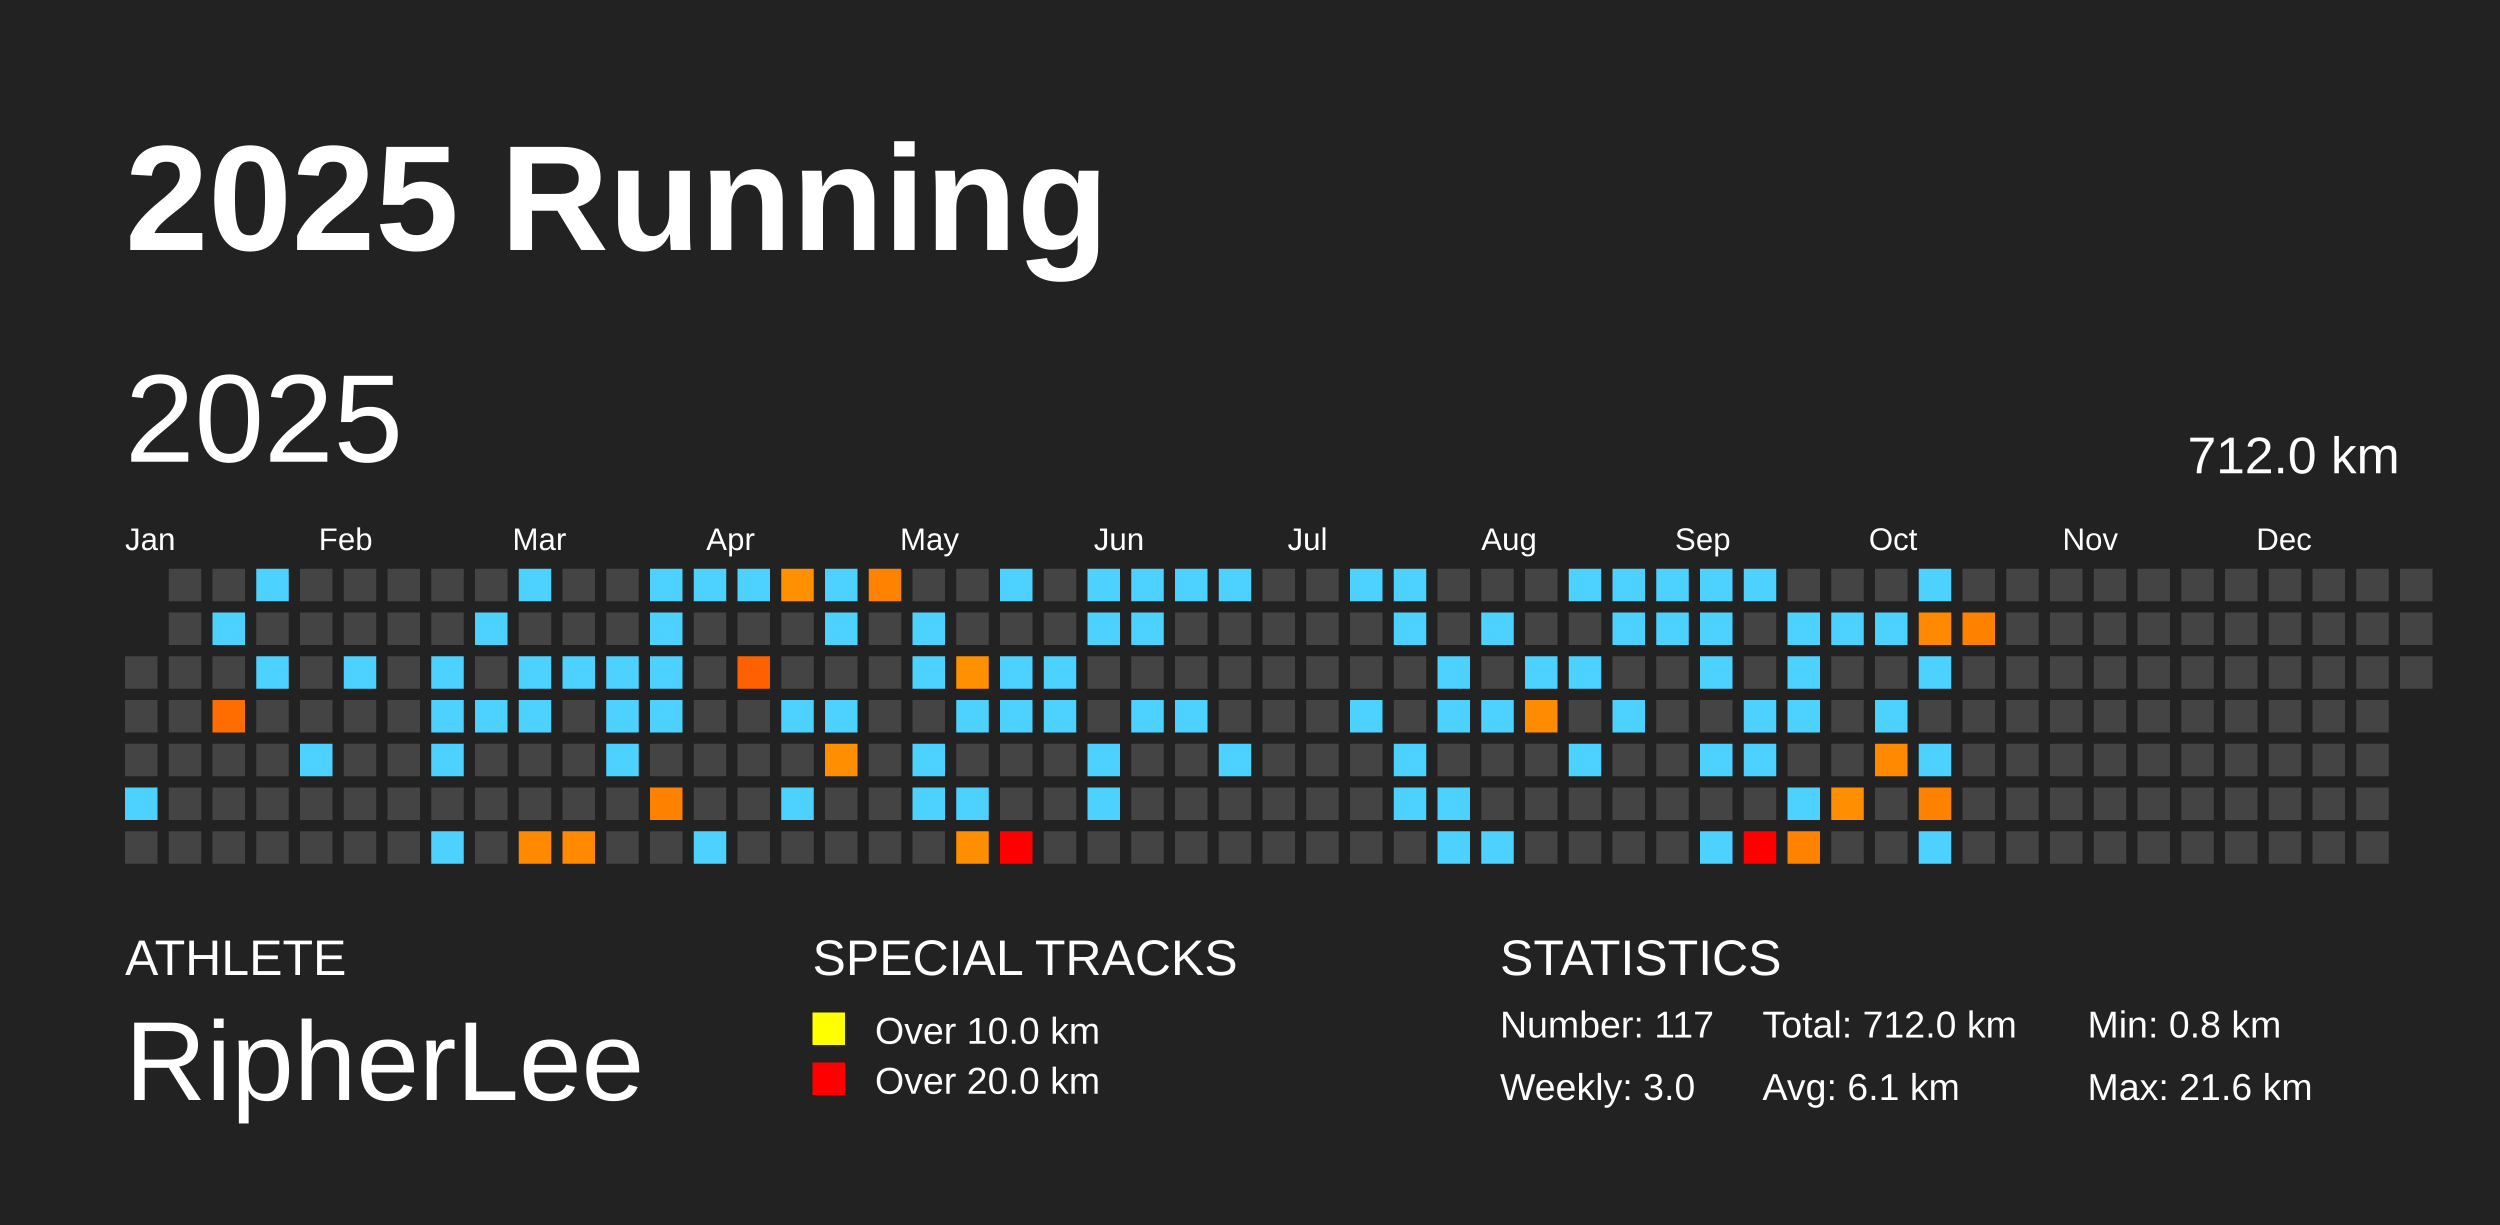
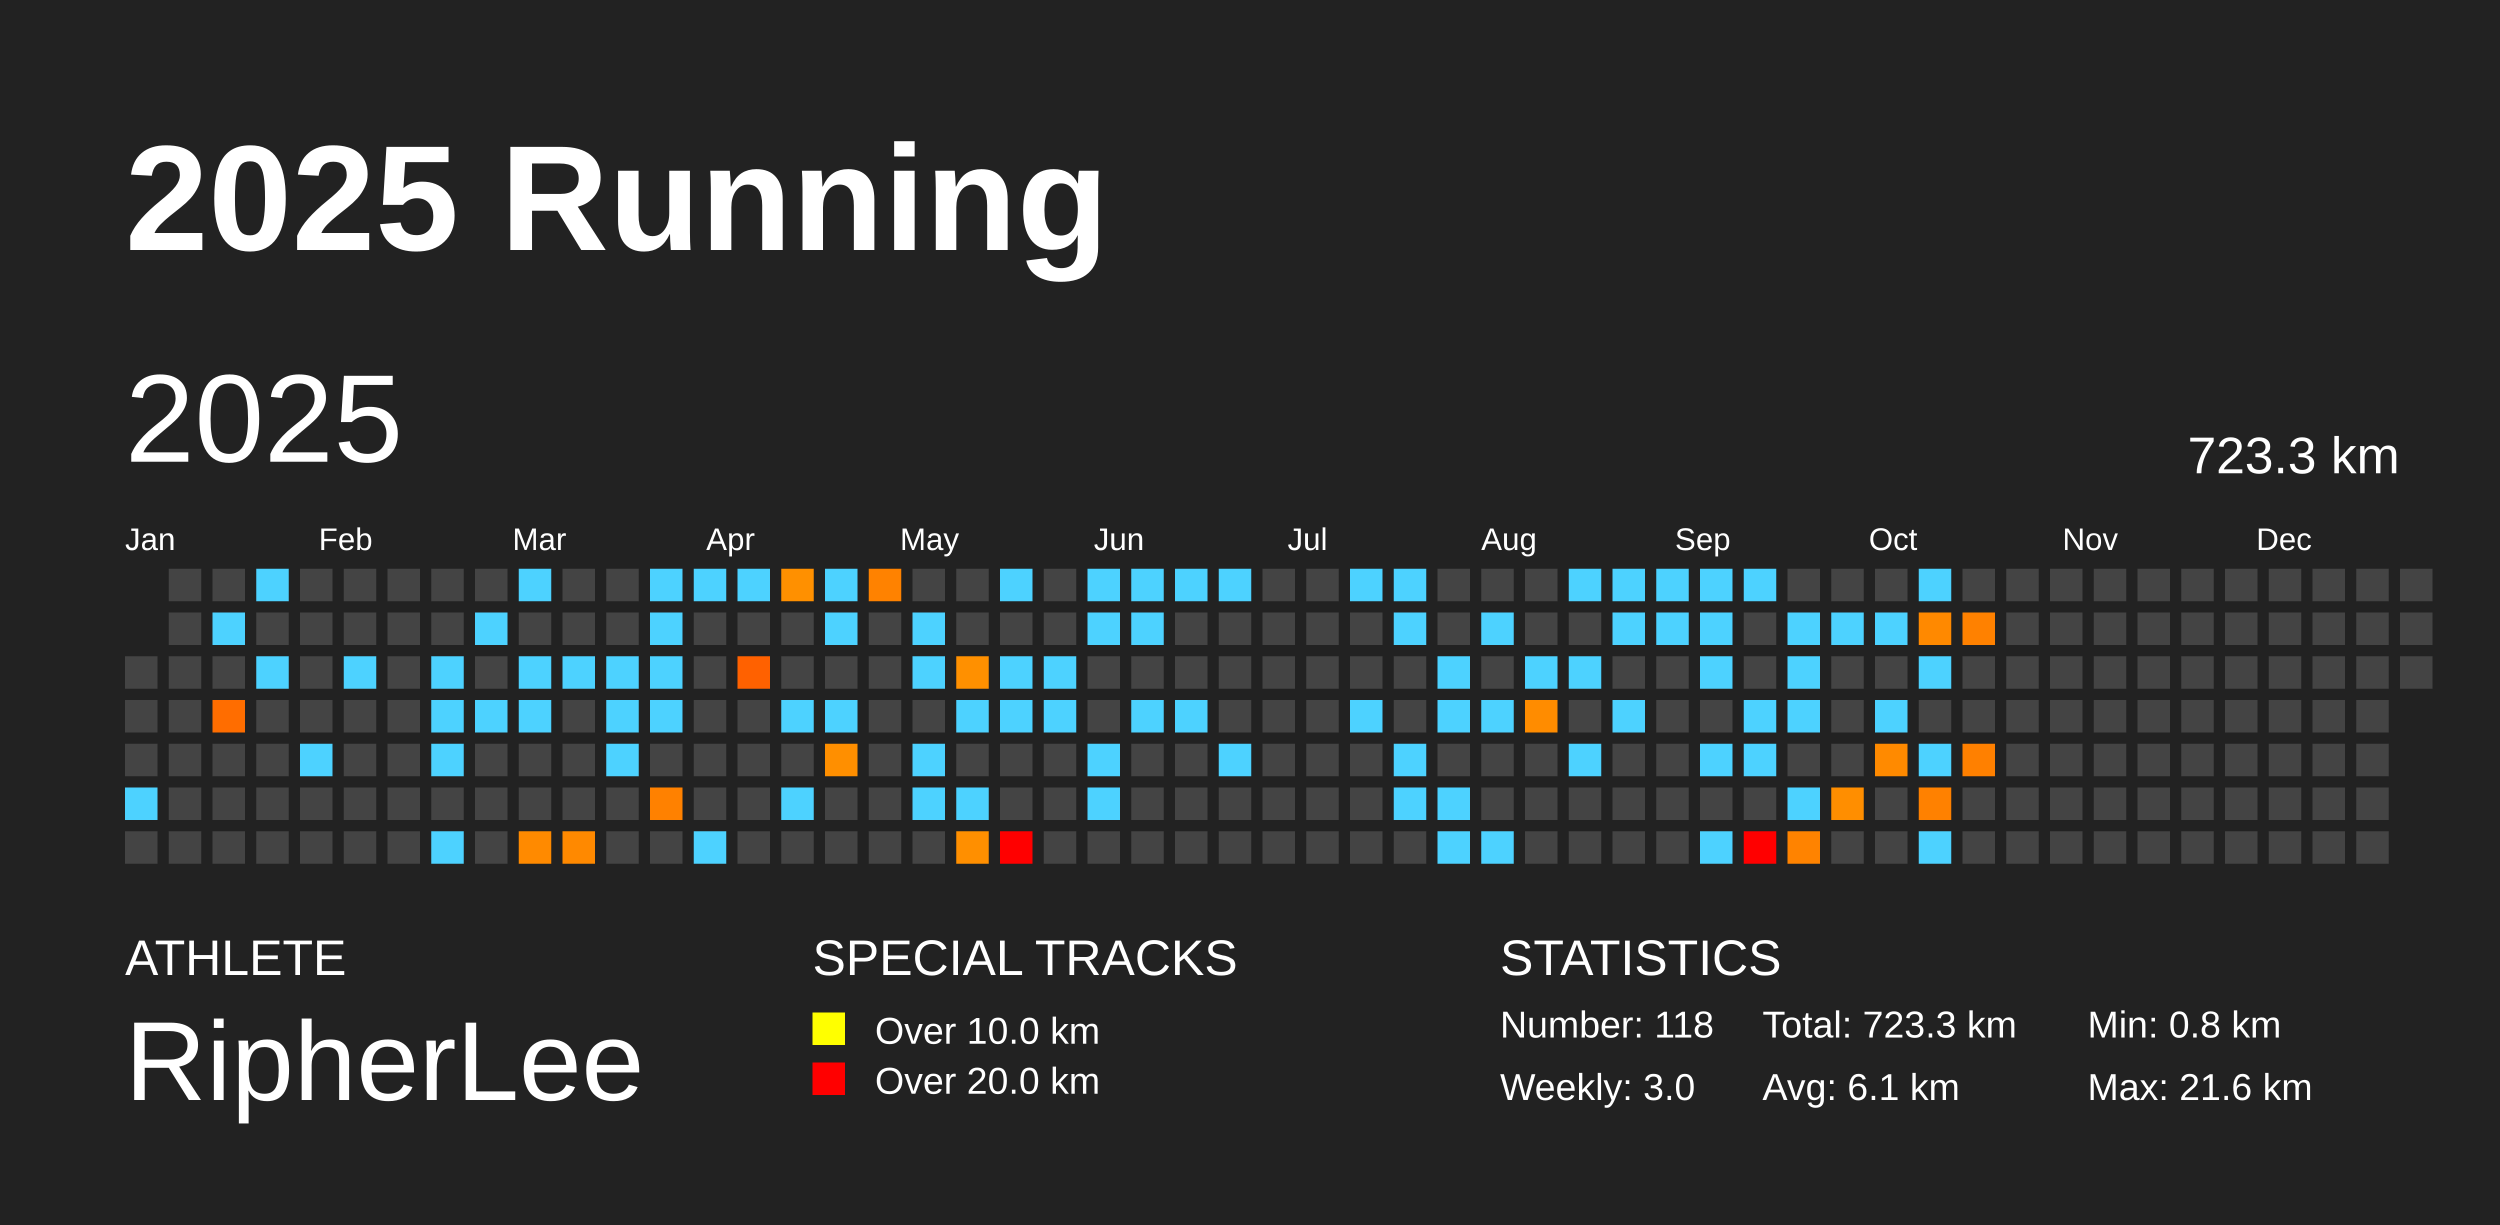
<svg xmlns="http://www.w3.org/2000/svg" baseProfile="full" height="98mm" version="1.1" viewBox="0,0,200,98" width="200mm">
  <defs />
  <rect fill="#222222" height="98" width="200" x="0" y="0" />
  <text fill="#FFFFFF" style="font-size:12px; font-family:Arial; font-weight:bold;" x="10" y="20">2025 Running</text>
  <text fill="#FFFFFF" style="font-size:4px; font-family:Arial" x="10" y="78">ATHLETE</text>
  <text fill="#FFFFFF" style="font-size:9px; font-family:Arial" x="10" y="88">RipherLee</text>
  <text fill="#FFFFFF" style="font-size:4px; font-family:Arial" x="65" y="78">SPECIAL TRACKS</text>
  <rect fill="yellow" height="2.6" width="2.6" x="65" y="81" />
  <text fill="#FFFFFF" style="font-size:3px; font-family:Arial" x="70" y="83.5">Over 10.0 km</text>
  <rect fill="red" height="2.6" width="2.6" x="65" y="85" />
  <text fill="#FFFFFF" style="font-size:3px; font-family:Arial" x="70" y="87.5">Over 20.0 km</text>
  <text fill="#FFFFFF" style="font-size:4px; font-family:Arial" x="120" y="78">STATISTICS</text>
-   <text fill="#FFFFFF" style="font-size:3px; font-family:Arial" x="120" y="83">Number: 117</text>
+   <text fill="#FFFFFF" style="font-size:3px; font-family:Arial" x="120" y="83">Number: 118</text>
  <text fill="#FFFFFF" style="font-size:3px; font-family:Arial" x="120" y="88">Weekly: 3.0</text>
-   <text fill="#FFFFFF" style="font-size:3px; font-family:Arial" x="141" y="83">Total: 712.0 km</text>
+   <text fill="#FFFFFF" style="font-size:3px; font-family:Arial" x="141" y="83">Total: 723.3 km</text>
  <text fill="#FFFFFF" style="font-size:3px; font-family:Arial" x="141" y="88">Avg: 6.1 km</text>
  <text fill="#FFFFFF" style="font-size:3px; font-family:Arial" x="167" y="83">Min: 0.8 km</text>
  <text fill="#FFFFFF" style="font-size:3px; font-family:Arial" x="167" y="88">Max: 21.6 km</text>
  <text dominant-baseline="hanging" fill="#FFFFFF" style="font-size:10.0px; font-family:Arial;" x="10" y="30">2025</text>
-   <text dominant-baseline="hanging" fill="#FFFFFF" style="font-size:4.125px; font-family:Arial;" x="175" y="35">712.0 km</text>
+   <text dominant-baseline="hanging" fill="#FFFFFF" style="font-size:4.125px; font-family:Arial;" x="175" y="35">723.3 km</text>
  <text fill="#FFFFFF" style="font-size:2.5px; font-family:Arial" x="10.0" y="44">Jan</text>
  <text fill="#FFFFFF" style="font-size:2.5px; font-family:Arial" x="25.5" y="44">Feb</text>
  <text fill="#FFFFFF" style="font-size:2.5px; font-family:Arial" x="41.0" y="44">Mar</text>
  <text fill="#FFFFFF" style="font-size:2.5px; font-family:Arial" x="56.5" y="44">Apr</text>
  <text fill="#FFFFFF" style="font-size:2.5px; font-family:Arial" x="72.0" y="44">May</text>
  <text fill="#FFFFFF" style="font-size:2.5px; font-family:Arial" x="87.5" y="44">Jun</text>
  <text fill="#FFFFFF" style="font-size:2.5px; font-family:Arial" x="103.0" y="44">Jul</text>
  <text fill="#FFFFFF" style="font-size:2.5px; font-family:Arial" x="118.5" y="44">Aug</text>
  <text fill="#FFFFFF" style="font-size:2.5px; font-family:Arial" x="134.0" y="44">Sep</text>
  <text fill="#FFFFFF" style="font-size:2.5px; font-family:Arial" x="149.5" y="44">Oct</text>
  <text fill="#FFFFFF" style="font-size:2.5px; font-family:Arial" x="165.0" y="44">Nov</text>
  <text fill="#FFFFFF" style="font-size:2.5px; font-family:Arial" x="180.5" y="44">Dec</text>
  <rect fill="#444444" height="2.6" width="2.6" x="10.0" y="52.5" />
  <rect fill="#444444" height="2.6" width="2.6" x="10.0" y="56.0" />
  <rect fill="#444444" height="2.6" width="2.6" x="10.0" y="59.5" />
  <rect fill="#4dd2ff" height="2.6" width="2.6" x="10.0" y="63.0" />
  <rect fill="#444444" height="2.6" width="2.6" x="10.0" y="66.5" />
  <rect fill="#444444" height="2.6" width="2.6" x="13.5" y="45.5" />
  <rect fill="#444444" height="2.6" width="2.6" x="13.5" y="49.0" />
  <rect fill="#444444" height="2.6" width="2.6" x="13.5" y="52.5" />
  <rect fill="#444444" height="2.6" width="2.6" x="13.5" y="56.0" />
  <rect fill="#444444" height="2.6" width="2.6" x="13.5" y="59.5" />
  <rect fill="#444444" height="2.6" width="2.6" x="13.5" y="63.0" />
  <rect fill="#444444" height="2.6" width="2.6" x="13.5" y="66.5" />
  <rect fill="#444444" height="2.6" width="2.6" x="17.0" y="45.5" />
  <rect fill="#4dd2ff" height="2.6" width="2.6" x="17.0" y="49.0" />
  <rect fill="#444444" height="2.6" width="2.6" x="17.0" y="52.5" />
  <rect fill="#ff6d00" height="2.6" width="2.6" x="17.0" y="56.0" />
  <rect fill="#444444" height="2.6" width="2.6" x="17.0" y="59.5" />
  <rect fill="#444444" height="2.6" width="2.6" x="17.0" y="63.0" />
  <rect fill="#444444" height="2.6" width="2.6" x="17.0" y="66.5" />
  <rect fill="#4dd2ff" height="2.6" width="2.6" x="20.5" y="45.5" />
  <rect fill="#444444" height="2.6" width="2.6" x="20.5" y="49.0" />
  <rect fill="#4dd2ff" height="2.6" width="2.6" x="20.5" y="52.5" />
  <rect fill="#444444" height="2.6" width="2.6" x="20.5" y="56.0" />
  <rect fill="#444444" height="2.6" width="2.6" x="20.5" y="59.5" />
  <rect fill="#444444" height="2.6" width="2.6" x="20.5" y="63.0" />
  <rect fill="#444444" height="2.6" width="2.6" x="20.5" y="66.5" />
  <rect fill="#444444" height="2.6" width="2.6" x="24.0" y="45.5" />
  <rect fill="#444444" height="2.6" width="2.6" x="24.0" y="49.0" />
  <rect fill="#444444" height="2.6" width="2.6" x="24.0" y="52.5" />
  <rect fill="#444444" height="2.6" width="2.6" x="24.0" y="56.0" />
  <rect fill="#4dd2ff" height="2.6" width="2.6" x="24.0" y="59.5" />
  <rect fill="#444444" height="2.6" width="2.6" x="24.0" y="63.0" />
  <rect fill="#444444" height="2.6" width="2.6" x="24.0" y="66.5" />
  <rect fill="#444444" height="2.6" width="2.6" x="27.5" y="45.5" />
  <rect fill="#444444" height="2.6" width="2.6" x="27.5" y="49.0" />
  <rect fill="#4dd2ff" height="2.6" width="2.6" x="27.5" y="52.5" />
  <rect fill="#444444" height="2.6" width="2.6" x="27.5" y="56.0" />
  <rect fill="#444444" height="2.6" width="2.6" x="27.5" y="59.5" />
  <rect fill="#444444" height="2.6" width="2.6" x="27.5" y="63.0" />
  <rect fill="#444444" height="2.6" width="2.6" x="27.5" y="66.5" />
  <rect fill="#444444" height="2.6" width="2.6" x="31.0" y="45.5" />
  <rect fill="#444444" height="2.6" width="2.6" x="31.0" y="49.0" />
  <rect fill="#444444" height="2.6" width="2.6" x="31.0" y="52.5" />
  <rect fill="#444444" height="2.6" width="2.6" x="31.0" y="56.0" />
  <rect fill="#444444" height="2.6" width="2.6" x="31.0" y="59.5" />
  <rect fill="#444444" height="2.6" width="2.6" x="31.0" y="63.0" />
  <rect fill="#444444" height="2.6" width="2.6" x="31.0" y="66.5" />
  <rect fill="#444444" height="2.6" width="2.6" x="34.5" y="45.5" />
  <rect fill="#444444" height="2.6" width="2.6" x="34.5" y="49.0" />
  <rect fill="#4dd2ff" height="2.6" width="2.6" x="34.5" y="52.5" />
  <rect fill="#4dd2ff" height="2.6" width="2.6" x="34.5" y="56.0" />
  <rect fill="#4dd2ff" height="2.6" width="2.6" x="34.5" y="59.5" />
  <rect fill="#444444" height="2.6" width="2.6" x="34.5" y="63.0" />
  <rect fill="#4dd2ff" height="2.6" width="2.6" x="34.5" y="66.5" />
  <rect fill="#444444" height="2.6" width="2.6" x="38.0" y="45.5" />
  <rect fill="#4dd2ff" height="2.6" width="2.6" x="38.0" y="49.0" />
  <rect fill="#444444" height="2.6" width="2.6" x="38.0" y="52.5" />
  <rect fill="#4dd2ff" height="2.6" width="2.6" x="38.0" y="56.0" />
  <rect fill="#444444" height="2.6" width="2.6" x="38.0" y="59.5" />
  <rect fill="#444444" height="2.6" width="2.6" x="38.0" y="63.0" />
  <rect fill="#444444" height="2.6" width="2.6" x="38.0" y="66.5" />
  <rect fill="#4dd2ff" height="2.6" width="2.6" x="41.5" y="45.5" />
  <rect fill="#444444" height="2.6" width="2.6" x="41.5" y="49.0" />
  <rect fill="#4dd2ff" height="2.6" width="2.6" x="41.5" y="52.5" />
  <rect fill="#4dd2ff" height="2.6" width="2.6" x="41.5" y="56.0" />
  <rect fill="#444444" height="2.6" width="2.6" x="41.5" y="59.5" />
  <rect fill="#444444" height="2.6" width="2.6" x="41.5" y="63.0" />
  <rect fill="#ff8a00" height="2.6" width="2.6" x="41.5" y="66.5" />
  <rect fill="#444444" height="2.6" width="2.6" x="45.0" y="45.5" />
  <rect fill="#444444" height="2.6" width="2.6" x="45.0" y="49.0" />
  <rect fill="#4dd2ff" height="2.6" width="2.6" x="45.0" y="52.5" />
  <rect fill="#444444" height="2.6" width="2.6" x="45.0" y="56.0" />
  <rect fill="#444444" height="2.6" width="2.6" x="45.0" y="59.5" />
  <rect fill="#444444" height="2.6" width="2.6" x="45.0" y="63.0" />
  <rect fill="#ff8900" height="2.6" width="2.6" x="45.0" y="66.5" />
  <rect fill="#444444" height="2.6" width="2.6" x="48.5" y="45.5" />
  <rect fill="#444444" height="2.6" width="2.6" x="48.5" y="49.0" />
  <rect fill="#4dd2ff" height="2.6" width="2.6" x="48.5" y="52.5" />
  <rect fill="#4dd2ff" height="2.6" width="2.6" x="48.5" y="56.0" />
  <rect fill="#4dd2ff" height="2.6" width="2.6" x="48.5" y="59.5" />
  <rect fill="#444444" height="2.6" width="2.6" x="48.5" y="63.0" />
  <rect fill="#444444" height="2.6" width="2.6" x="48.5" y="66.5" />
  <rect fill="#4dd2ff" height="2.6" width="2.6" x="52.0" y="45.5" />
  <rect fill="#4dd2ff" height="2.6" width="2.6" x="52.0" y="49.0" />
  <rect fill="#4dd2ff" height="2.6" width="2.6" x="52.0" y="52.5" />
  <rect fill="#4dd2ff" height="2.6" width="2.6" x="52.0" y="56.0" />
  <rect fill="#444444" height="2.6" width="2.6" x="52.0" y="59.5" />
  <rect fill="#ff8100" height="2.6" width="2.6" x="52.0" y="63.0" />
  <rect fill="#444444" height="2.6" width="2.6" x="52.0" y="66.5" />
  <rect fill="#4dd2ff" height="2.6" width="2.6" x="55.5" y="45.5" />
  <rect fill="#444444" height="2.6" width="2.6" x="55.5" y="49.0" />
  <rect fill="#444444" height="2.6" width="2.6" x="55.5" y="52.5" />
  <rect fill="#444444" height="2.6" width="2.6" x="55.5" y="56.0" />
  <rect fill="#444444" height="2.6" width="2.6" x="55.5" y="59.5" />
  <rect fill="#444444" height="2.6" width="2.6" x="55.5" y="63.0" />
  <rect fill="#4dd2ff" height="2.6" width="2.6" x="55.5" y="66.5" />
  <rect fill="#4dd2ff" height="2.6" width="2.6" x="59.0" y="45.5" />
  <rect fill="#444444" height="2.6" width="2.6" x="59.0" y="49.0" />
  <rect fill="#ff6100" height="2.6" width="2.6" x="59.0" y="52.5" />
  <rect fill="#444444" height="2.6" width="2.6" x="59.0" y="56.0" />
  <rect fill="#444444" height="2.6" width="2.6" x="59.0" y="59.5" />
  <rect fill="#444444" height="2.6" width="2.6" x="59.0" y="63.0" />
  <rect fill="#444444" height="2.6" width="2.6" x="59.0" y="66.5" />
  <rect fill="#ff9000" height="2.6" width="2.6" x="62.5" y="45.5" />
  <rect fill="#444444" height="2.6" width="2.6" x="62.5" y="49.0" />
  <rect fill="#444444" height="2.6" width="2.6" x="62.5" y="52.5" />
  <rect fill="#4dd2ff" height="2.6" width="2.6" x="62.5" y="56.0" />
  <rect fill="#444444" height="2.6" width="2.6" x="62.5" y="59.5" />
  <rect fill="#4dd2ff" height="2.6" width="2.6" x="62.5" y="63.0" />
  <rect fill="#444444" height="2.6" width="2.6" x="62.5" y="66.5" />
  <rect fill="#4dd2ff" height="2.6" width="2.6" x="66.0" y="45.5" />
  <rect fill="#4dd2ff" height="2.6" width="2.6" x="66.0" y="49.0" />
  <rect fill="#444444" height="2.6" width="2.6" x="66.0" y="52.5" />
  <rect fill="#4dd2ff" height="2.6" width="2.6" x="66.0" y="56.0" />
  <rect fill="#ff8f00" height="2.6" width="2.6" x="66.0" y="59.5" />
  <rect fill="#444444" height="2.6" width="2.6" x="66.0" y="63.0" />
  <rect fill="#444444" height="2.6" width="2.6" x="66.0" y="66.5" />
  <rect fill="#ff8200" height="2.6" width="2.6" x="69.5" y="45.5" />
  <rect fill="#444444" height="2.6" width="2.6" x="69.5" y="49.0" />
  <rect fill="#444444" height="2.6" width="2.6" x="69.5" y="52.5" />
  <rect fill="#444444" height="2.6" width="2.6" x="69.5" y="56.0" />
  <rect fill="#444444" height="2.6" width="2.6" x="69.5" y="59.5" />
  <rect fill="#444444" height="2.6" width="2.6" x="69.5" y="63.0" />
  <rect fill="#444444" height="2.6" width="2.6" x="69.5" y="66.5" />
  <rect fill="#444444" height="2.6" width="2.6" x="73.0" y="45.5" />
  <rect fill="#4dd2ff" height="2.6" width="2.6" x="73.0" y="49.0" />
  <rect fill="#4dd2ff" height="2.6" width="2.6" x="73.0" y="52.5" />
  <rect fill="#444444" height="2.6" width="2.6" x="73.0" y="56.0" />
  <rect fill="#4dd2ff" height="2.6" width="2.6" x="73.0" y="59.5" />
  <rect fill="#4dd2ff" height="2.6" width="2.6" x="73.0" y="63.0" />
  <rect fill="#444444" height="2.6" width="2.6" x="73.0" y="66.5" />
  <rect fill="#444444" height="2.6" width="2.6" x="76.5" y="45.5" />
  <rect fill="#444444" height="2.6" width="2.6" x="76.5" y="49.0" />
  <rect fill="#ff9000" height="2.6" width="2.6" x="76.5" y="52.5" />
  <rect fill="#4dd2ff" height="2.6" width="2.6" x="76.5" y="56.0" />
  <rect fill="#444444" height="2.6" width="2.6" x="76.5" y="59.5" />
  <rect fill="#4dd2ff" height="2.6" width="2.6" x="76.5" y="63.0" />
  <rect fill="#ff8f00" height="2.6" width="2.6" x="76.5" y="66.5" />
  <rect fill="#4dd2ff" height="2.6" width="2.6" x="80.0" y="45.5" />
  <rect fill="#444444" height="2.6" width="2.6" x="80.0" y="49.0" />
  <rect fill="#4dd2ff" height="2.6" width="2.6" x="80.0" y="52.5" />
  <rect fill="#4dd2ff" height="2.6" width="2.6" x="80.0" y="56.0" />
  <rect fill="#444444" height="2.6" width="2.6" x="80.0" y="59.5" />
  <rect fill="#444444" height="2.6" width="2.6" x="80.0" y="63.0" />
  <rect fill="red" height="2.6" width="2.6" x="80.0" y="66.5" />
  <rect fill="#444444" height="2.6" width="2.6" x="83.5" y="45.5" />
  <rect fill="#444444" height="2.6" width="2.6" x="83.5" y="49.0" />
  <rect fill="#4dd2ff" height="2.6" width="2.6" x="83.5" y="52.5" />
  <rect fill="#4dd2ff" height="2.6" width="2.6" x="83.5" y="56.0" />
  <rect fill="#444444" height="2.6" width="2.6" x="83.5" y="59.5" />
  <rect fill="#444444" height="2.6" width="2.6" x="83.5" y="63.0" />
  <rect fill="#444444" height="2.6" width="2.6" x="83.5" y="66.5" />
  <rect fill="#4dd2ff" height="2.6" width="2.6" x="87.0" y="45.5" />
  <rect fill="#4dd2ff" height="2.6" width="2.6" x="87.0" y="49.0" />
  <rect fill="#444444" height="2.6" width="2.6" x="87.0" y="52.5" />
  <rect fill="#444444" height="2.6" width="2.6" x="87.0" y="56.0" />
  <rect fill="#4dd2ff" height="2.6" width="2.6" x="87.0" y="59.5" />
  <rect fill="#4dd2ff" height="2.6" width="2.6" x="87.0" y="63.0" />
  <rect fill="#444444" height="2.6" width="2.6" x="87.0" y="66.5" />
  <rect fill="#4dd2ff" height="2.6" width="2.6" x="90.5" y="45.5" />
  <rect fill="#4dd2ff" height="2.6" width="2.6" x="90.5" y="49.0" />
  <rect fill="#444444" height="2.6" width="2.6" x="90.5" y="52.5" />
  <rect fill="#4dd2ff" height="2.6" width="2.6" x="90.5" y="56.0" />
  <rect fill="#444444" height="2.6" width="2.6" x="90.5" y="59.5" />
  <rect fill="#444444" height="2.6" width="2.6" x="90.5" y="63.0" />
  <rect fill="#444444" height="2.6" width="2.6" x="90.5" y="66.5" />
  <rect fill="#4dd2ff" height="2.6" width="2.6" x="94.0" y="45.5" />
  <rect fill="#444444" height="2.6" width="2.6" x="94.0" y="49.0" />
  <rect fill="#444444" height="2.6" width="2.6" x="94.0" y="52.5" />
  <rect fill="#4dd2ff" height="2.6" width="2.6" x="94.0" y="56.0" />
  <rect fill="#444444" height="2.6" width="2.6" x="94.0" y="59.5" />
  <rect fill="#444444" height="2.6" width="2.6" x="94.0" y="63.0" />
  <rect fill="#444444" height="2.6" width="2.6" x="94.0" y="66.5" />
  <rect fill="#4dd2ff" height="2.6" width="2.6" x="97.5" y="45.5" />
  <rect fill="#444444" height="2.6" width="2.6" x="97.5" y="49.0" />
  <rect fill="#444444" height="2.6" width="2.6" x="97.5" y="52.5" />
  <rect fill="#444444" height="2.6" width="2.6" x="97.5" y="56.0" />
  <rect fill="#4dd2ff" height="2.6" width="2.6" x="97.5" y="59.5" />
  <rect fill="#444444" height="2.6" width="2.6" x="97.5" y="63.0" />
  <rect fill="#444444" height="2.6" width="2.6" x="97.5" y="66.5" />
  <rect fill="#444444" height="2.6" width="2.6" x="101.0" y="45.5" />
  <rect fill="#444444" height="2.6" width="2.6" x="101.0" y="49.0" />
  <rect fill="#444444" height="2.6" width="2.6" x="101.0" y="52.5" />
  <rect fill="#444444" height="2.6" width="2.6" x="101.0" y="56.0" />
  <rect fill="#444444" height="2.6" width="2.6" x="101.0" y="59.5" />
  <rect fill="#444444" height="2.6" width="2.6" x="101.0" y="63.0" />
  <rect fill="#444444" height="2.6" width="2.6" x="101.0" y="66.5" />
  <rect fill="#444444" height="2.6" width="2.6" x="104.5" y="45.5" />
  <rect fill="#444444" height="2.6" width="2.6" x="104.5" y="49.0" />
  <rect fill="#444444" height="2.6" width="2.6" x="104.5" y="52.5" />
  <rect fill="#444444" height="2.6" width="2.6" x="104.5" y="56.0" />
  <rect fill="#444444" height="2.6" width="2.6" x="104.5" y="59.5" />
  <rect fill="#444444" height="2.6" width="2.6" x="104.5" y="63.0" />
  <rect fill="#444444" height="2.6" width="2.6" x="104.5" y="66.5" />
  <rect fill="#4dd2ff" height="2.6" width="2.6" x="108.0" y="45.5" />
  <rect fill="#444444" height="2.6" width="2.6" x="108.0" y="49.0" />
  <rect fill="#444444" height="2.6" width="2.6" x="108.0" y="52.5" />
  <rect fill="#4dd2ff" height="2.6" width="2.6" x="108.0" y="56.0" />
  <rect fill="#444444" height="2.6" width="2.6" x="108.0" y="59.5" />
  <rect fill="#444444" height="2.6" width="2.6" x="108.0" y="63.0" />
  <rect fill="#444444" height="2.6" width="2.6" x="108.0" y="66.5" />
  <rect fill="#4dd2ff" height="2.6" width="2.6" x="111.5" y="45.5" />
  <rect fill="#4dd2ff" height="2.6" width="2.6" x="111.5" y="49.0" />
  <rect fill="#444444" height="2.6" width="2.6" x="111.5" y="52.5" />
  <rect fill="#444444" height="2.6" width="2.6" x="111.5" y="56.0" />
  <rect fill="#4dd2ff" height="2.6" width="2.6" x="111.5" y="59.5" />
  <rect fill="#4dd2ff" height="2.6" width="2.6" x="111.5" y="63.0" />
  <rect fill="#444444" height="2.6" width="2.6" x="111.5" y="66.5" />
  <rect fill="#444444" height="2.6" width="2.6" x="115.0" y="45.5" />
  <rect fill="#444444" height="2.6" width="2.6" x="115.0" y="49.0" />
  <rect fill="#4dd2ff" height="2.6" width="2.6" x="115.0" y="52.5" />
  <rect fill="#4dd2ff" height="2.6" width="2.6" x="115.0" y="56.0" />
  <rect fill="#444444" height="2.6" width="2.6" x="115.0" y="59.5" />
  <rect fill="#4dd2ff" height="2.6" width="2.6" x="115.0" y="63.0" />
  <rect fill="#4dd2ff" height="2.6" width="2.6" x="115.0" y="66.5" />
  <rect fill="#444444" height="2.6" width="2.6" x="118.5" y="45.5" />
  <rect fill="#4dd2ff" height="2.6" width="2.6" x="118.5" y="49.0" />
  <rect fill="#444444" height="2.6" width="2.6" x="118.5" y="52.5" />
  <rect fill="#4dd2ff" height="2.6" width="2.6" x="118.5" y="56.0" />
  <rect fill="#444444" height="2.6" width="2.6" x="118.5" y="59.5" />
  <rect fill="#444444" height="2.6" width="2.6" x="118.5" y="63.0" />
  <rect fill="#4dd2ff" height="2.6" width="2.6" x="118.5" y="66.5" />
  <rect fill="#444444" height="2.6" width="2.6" x="122.0" y="45.5" />
  <rect fill="#444444" height="2.6" width="2.6" x="122.0" y="49.0" />
  <rect fill="#4dd2ff" height="2.6" width="2.6" x="122.0" y="52.5" />
  <rect fill="#ff8c00" height="2.6" width="2.6" x="122.0" y="56.0" />
  <rect fill="#444444" height="2.6" width="2.6" x="122.0" y="59.5" />
  <rect fill="#444444" height="2.6" width="2.6" x="122.0" y="63.0" />
  <rect fill="#444444" height="2.6" width="2.6" x="122.0" y="66.5" />
  <rect fill="#4dd2ff" height="2.6" width="2.6" x="125.5" y="45.5" />
  <rect fill="#444444" height="2.6" width="2.6" x="125.5" y="49.0" />
  <rect fill="#4dd2ff" height="2.6" width="2.6" x="125.5" y="52.5" />
  <rect fill="#444444" height="2.6" width="2.6" x="125.5" y="56.0" />
  <rect fill="#4dd2ff" height="2.6" width="2.6" x="125.5" y="59.5" />
  <rect fill="#444444" height="2.6" width="2.6" x="125.5" y="63.0" />
  <rect fill="#444444" height="2.6" width="2.6" x="125.5" y="66.5" />
  <rect fill="#4dd2ff" height="2.6" width="2.6" x="129.0" y="45.5" />
  <rect fill="#4dd2ff" height="2.6" width="2.6" x="129.0" y="49.0" />
  <rect fill="#444444" height="2.6" width="2.6" x="129.0" y="52.5" />
  <rect fill="#4dd2ff" height="2.6" width="2.6" x="129.0" y="56.0" />
  <rect fill="#444444" height="2.6" width="2.6" x="129.0" y="59.5" />
  <rect fill="#444444" height="2.6" width="2.6" x="129.0" y="63.0" />
  <rect fill="#444444" height="2.6" width="2.6" x="129.0" y="66.5" />
  <rect fill="#4dd2ff" height="2.6" width="2.6" x="132.5" y="45.5" />
  <rect fill="#4dd2ff" height="2.6" width="2.6" x="132.5" y="49.0" />
  <rect fill="#444444" height="2.6" width="2.6" x="132.5" y="52.5" />
  <rect fill="#444444" height="2.6" width="2.6" x="132.5" y="56.0" />
  <rect fill="#444444" height="2.6" width="2.6" x="132.5" y="59.5" />
  <rect fill="#444444" height="2.6" width="2.6" x="132.5" y="63.0" />
  <rect fill="#444444" height="2.6" width="2.6" x="132.5" y="66.5" />
  <rect fill="#4dd2ff" height="2.6" width="2.6" x="136.0" y="45.5" />
  <rect fill="#4dd2ff" height="2.6" width="2.6" x="136.0" y="49.0" />
  <rect fill="#4dd2ff" height="2.6" width="2.6" x="136.0" y="52.5" />
  <rect fill="#444444" height="2.6" width="2.6" x="136.0" y="56.0" />
  <rect fill="#4dd2ff" height="2.6" width="2.6" x="136.0" y="59.5" />
  <rect fill="#444444" height="2.6" width="2.6" x="136.0" y="63.0" />
  <rect fill="#4dd2ff" height="2.6" width="2.6" x="136.0" y="66.5" />
  <rect fill="#4dd2ff" height="2.6" width="2.6" x="139.5" y="45.5" />
  <rect fill="#444444" height="2.6" width="2.6" x="139.5" y="49.0" />
  <rect fill="#444444" height="2.6" width="2.6" x="139.5" y="52.5" />
  <rect fill="#4dd2ff" height="2.6" width="2.6" x="139.5" y="56.0" />
  <rect fill="#4dd2ff" height="2.6" width="2.6" x="139.5" y="59.5" />
  <rect fill="#444444" height="2.6" width="2.6" x="139.5" y="63.0" />
  <rect fill="red" height="2.6" width="2.6" x="139.5" y="66.5" />
  <rect fill="#444444" height="2.6" width="2.6" x="143.0" y="45.5" />
  <rect fill="#4dd2ff" height="2.6" width="2.6" x="143.0" y="49.0" />
  <rect fill="#4dd2ff" height="2.6" width="2.6" x="143.0" y="52.5" />
  <rect fill="#4dd2ff" height="2.6" width="2.6" x="143.0" y="56.0" />
  <rect fill="#444444" height="2.6" width="2.6" x="143.0" y="59.5" />
  <rect fill="#4dd2ff" height="2.6" width="2.6" x="143.0" y="63.0" />
  <rect fill="#ff8300" height="2.6" width="2.6" x="143.0" y="66.5" />
  <rect fill="#444444" height="2.6" width="2.6" x="146.5" y="45.5" />
  <rect fill="#4dd2ff" height="2.6" width="2.6" x="146.5" y="49.0" />
  <rect fill="#444444" height="2.6" width="2.6" x="146.5" y="52.5" />
  <rect fill="#444444" height="2.6" width="2.6" x="146.5" y="56.0" />
  <rect fill="#444444" height="2.6" width="2.6" x="146.5" y="59.5" />
  <rect fill="#ff8e00" height="2.6" width="2.6" x="146.5" y="63.0" />
  <rect fill="#444444" height="2.6" width="2.6" x="146.5" y="66.5" />
  <rect fill="#444444" height="2.6" width="2.6" x="150.0" y="45.5" />
  <rect fill="#4dd2ff" height="2.6" width="2.6" x="150.0" y="49.0" />
  <rect fill="#444444" height="2.6" width="2.6" x="150.0" y="52.5" />
  <rect fill="#4dd2ff" height="2.6" width="2.6" x="150.0" y="56.0" />
  <rect fill="#ff8a00" height="2.6" width="2.6" x="150.0" y="59.5" />
  <rect fill="#444444" height="2.6" width="2.6" x="150.0" y="63.0" />
  <rect fill="#444444" height="2.6" width="2.6" x="150.0" y="66.5" />
  <rect fill="#4dd2ff" height="2.6" width="2.6" x="153.5" y="45.5" />
  <rect fill="#ff8900" height="2.6" width="2.6" x="153.5" y="49.0" />
  <rect fill="#4dd2ff" height="2.6" width="2.6" x="153.5" y="52.5" />
  <rect fill="#444444" height="2.6" width="2.6" x="153.5" y="56.0" />
  <rect fill="#4dd2ff" height="2.6" width="2.6" x="153.5" y="59.5" />
  <rect fill="#ff8100" height="2.6" width="2.6" x="153.5" y="63.0" />
  <rect fill="#4dd2ff" height="2.6" width="2.6" x="153.5" y="66.5" />
  <rect fill="#444444" height="2.6" width="2.6" x="157.0" y="45.5" />
  <rect fill="#ff8100" height="2.6" width="2.6" x="157.0" y="49.0" />
  <rect fill="#444444" height="2.6" width="2.6" x="157.0" y="52.5" />
  <rect fill="#444444" height="2.6" width="2.6" x="157.0" y="56.0" />
-   <rect fill="#444444" height="2.6" width="2.6" x="157.0" y="59.5" />
+   <rect fill="#ff8000" height="2.6" width="2.6" x="157.0" y="59.5" />
  <rect fill="#444444" height="2.6" width="2.6" x="157.0" y="63.0" />
  <rect fill="#444444" height="2.6" width="2.6" x="157.0" y="66.5" />
  <rect fill="#444444" height="2.6" width="2.6" x="160.5" y="45.5" />
  <rect fill="#444444" height="2.6" width="2.6" x="160.5" y="49.0" />
  <rect fill="#444444" height="2.6" width="2.6" x="160.5" y="52.5" />
  <rect fill="#444444" height="2.6" width="2.6" x="160.5" y="56.0" />
  <rect fill="#444444" height="2.6" width="2.6" x="160.5" y="59.5" />
  <rect fill="#444444" height="2.6" width="2.6" x="160.5" y="63.0" />
  <rect fill="#444444" height="2.6" width="2.6" x="160.5" y="66.5" />
  <rect fill="#444444" height="2.6" width="2.6" x="164.0" y="45.5" />
  <rect fill="#444444" height="2.6" width="2.6" x="164.0" y="49.0" />
  <rect fill="#444444" height="2.6" width="2.6" x="164.0" y="52.5" />
  <rect fill="#444444" height="2.6" width="2.6" x="164.0" y="56.0" />
  <rect fill="#444444" height="2.6" width="2.6" x="164.0" y="59.5" />
  <rect fill="#444444" height="2.6" width="2.6" x="164.0" y="63.0" />
  <rect fill="#444444" height="2.6" width="2.6" x="164.0" y="66.5" />
  <rect fill="#444444" height="2.6" width="2.6" x="167.5" y="45.5" />
  <rect fill="#444444" height="2.6" width="2.6" x="167.5" y="49.0" />
  <rect fill="#444444" height="2.6" width="2.6" x="167.5" y="52.5" />
  <rect fill="#444444" height="2.6" width="2.6" x="167.5" y="56.0" />
  <rect fill="#444444" height="2.6" width="2.6" x="167.5" y="59.5" />
  <rect fill="#444444" height="2.6" width="2.6" x="167.5" y="63.0" />
  <rect fill="#444444" height="2.6" width="2.6" x="167.5" y="66.5" />
  <rect fill="#444444" height="2.6" width="2.6" x="171.0" y="45.5" />
  <rect fill="#444444" height="2.6" width="2.6" x="171.0" y="49.0" />
  <rect fill="#444444" height="2.6" width="2.6" x="171.0" y="52.5" />
  <rect fill="#444444" height="2.6" width="2.6" x="171.0" y="56.0" />
  <rect fill="#444444" height="2.6" width="2.6" x="171.0" y="59.5" />
  <rect fill="#444444" height="2.6" width="2.6" x="171.0" y="63.0" />
  <rect fill="#444444" height="2.6" width="2.6" x="171.0" y="66.5" />
  <rect fill="#444444" height="2.6" width="2.6" x="174.5" y="45.5" />
  <rect fill="#444444" height="2.6" width="2.6" x="174.5" y="49.0" />
  <rect fill="#444444" height="2.6" width="2.6" x="174.5" y="52.5" />
  <rect fill="#444444" height="2.6" width="2.6" x="174.5" y="56.0" />
  <rect fill="#444444" height="2.6" width="2.6" x="174.5" y="59.5" />
  <rect fill="#444444" height="2.6" width="2.6" x="174.5" y="63.0" />
  <rect fill="#444444" height="2.6" width="2.6" x="174.5" y="66.5" />
  <rect fill="#444444" height="2.6" width="2.6" x="178.0" y="45.5" />
  <rect fill="#444444" height="2.6" width="2.6" x="178.0" y="49.0" />
  <rect fill="#444444" height="2.6" width="2.6" x="178.0" y="52.5" />
  <rect fill="#444444" height="2.6" width="2.6" x="178.0" y="56.0" />
  <rect fill="#444444" height="2.6" width="2.6" x="178.0" y="59.5" />
  <rect fill="#444444" height="2.6" width="2.6" x="178.0" y="63.0" />
  <rect fill="#444444" height="2.6" width="2.6" x="178.0" y="66.5" />
  <rect fill="#444444" height="2.6" width="2.6" x="181.5" y="45.5" />
  <rect fill="#444444" height="2.6" width="2.6" x="181.5" y="49.0" />
  <rect fill="#444444" height="2.6" width="2.6" x="181.5" y="52.5" />
  <rect fill="#444444" height="2.6" width="2.6" x="181.5" y="56.0" />
  <rect fill="#444444" height="2.6" width="2.6" x="181.5" y="59.5" />
  <rect fill="#444444" height="2.6" width="2.6" x="181.5" y="63.0" />
  <rect fill="#444444" height="2.6" width="2.6" x="181.5" y="66.5" />
  <rect fill="#444444" height="2.6" width="2.6" x="185.0" y="45.5" />
  <rect fill="#444444" height="2.6" width="2.6" x="185.0" y="49.0" />
  <rect fill="#444444" height="2.6" width="2.6" x="185.0" y="52.5" />
  <rect fill="#444444" height="2.6" width="2.6" x="185.0" y="56.0" />
  <rect fill="#444444" height="2.6" width="2.6" x="185.0" y="59.5" />
  <rect fill="#444444" height="2.6" width="2.6" x="185.0" y="63.0" />
  <rect fill="#444444" height="2.6" width="2.6" x="185.0" y="66.5" />
  <rect fill="#444444" height="2.6" width="2.6" x="188.5" y="45.5" />
  <rect fill="#444444" height="2.6" width="2.6" x="188.5" y="49.0" />
  <rect fill="#444444" height="2.6" width="2.6" x="188.5" y="52.5" />
  <rect fill="#444444" height="2.6" width="2.6" x="188.5" y="56.0" />
  <rect fill="#444444" height="2.6" width="2.6" x="188.5" y="59.5" />
  <rect fill="#444444" height="2.6" width="2.6" x="188.5" y="63.0" />
  <rect fill="#444444" height="2.6" width="2.6" x="188.5" y="66.5" />
  <rect fill="#444444" height="2.6" width="2.6" x="192.0" y="45.5" />
  <rect fill="#444444" height="2.6" width="2.6" x="192.0" y="49.0" />
  <rect fill="#444444" height="2.6" width="2.6" x="192.0" y="52.5" />
</svg>
